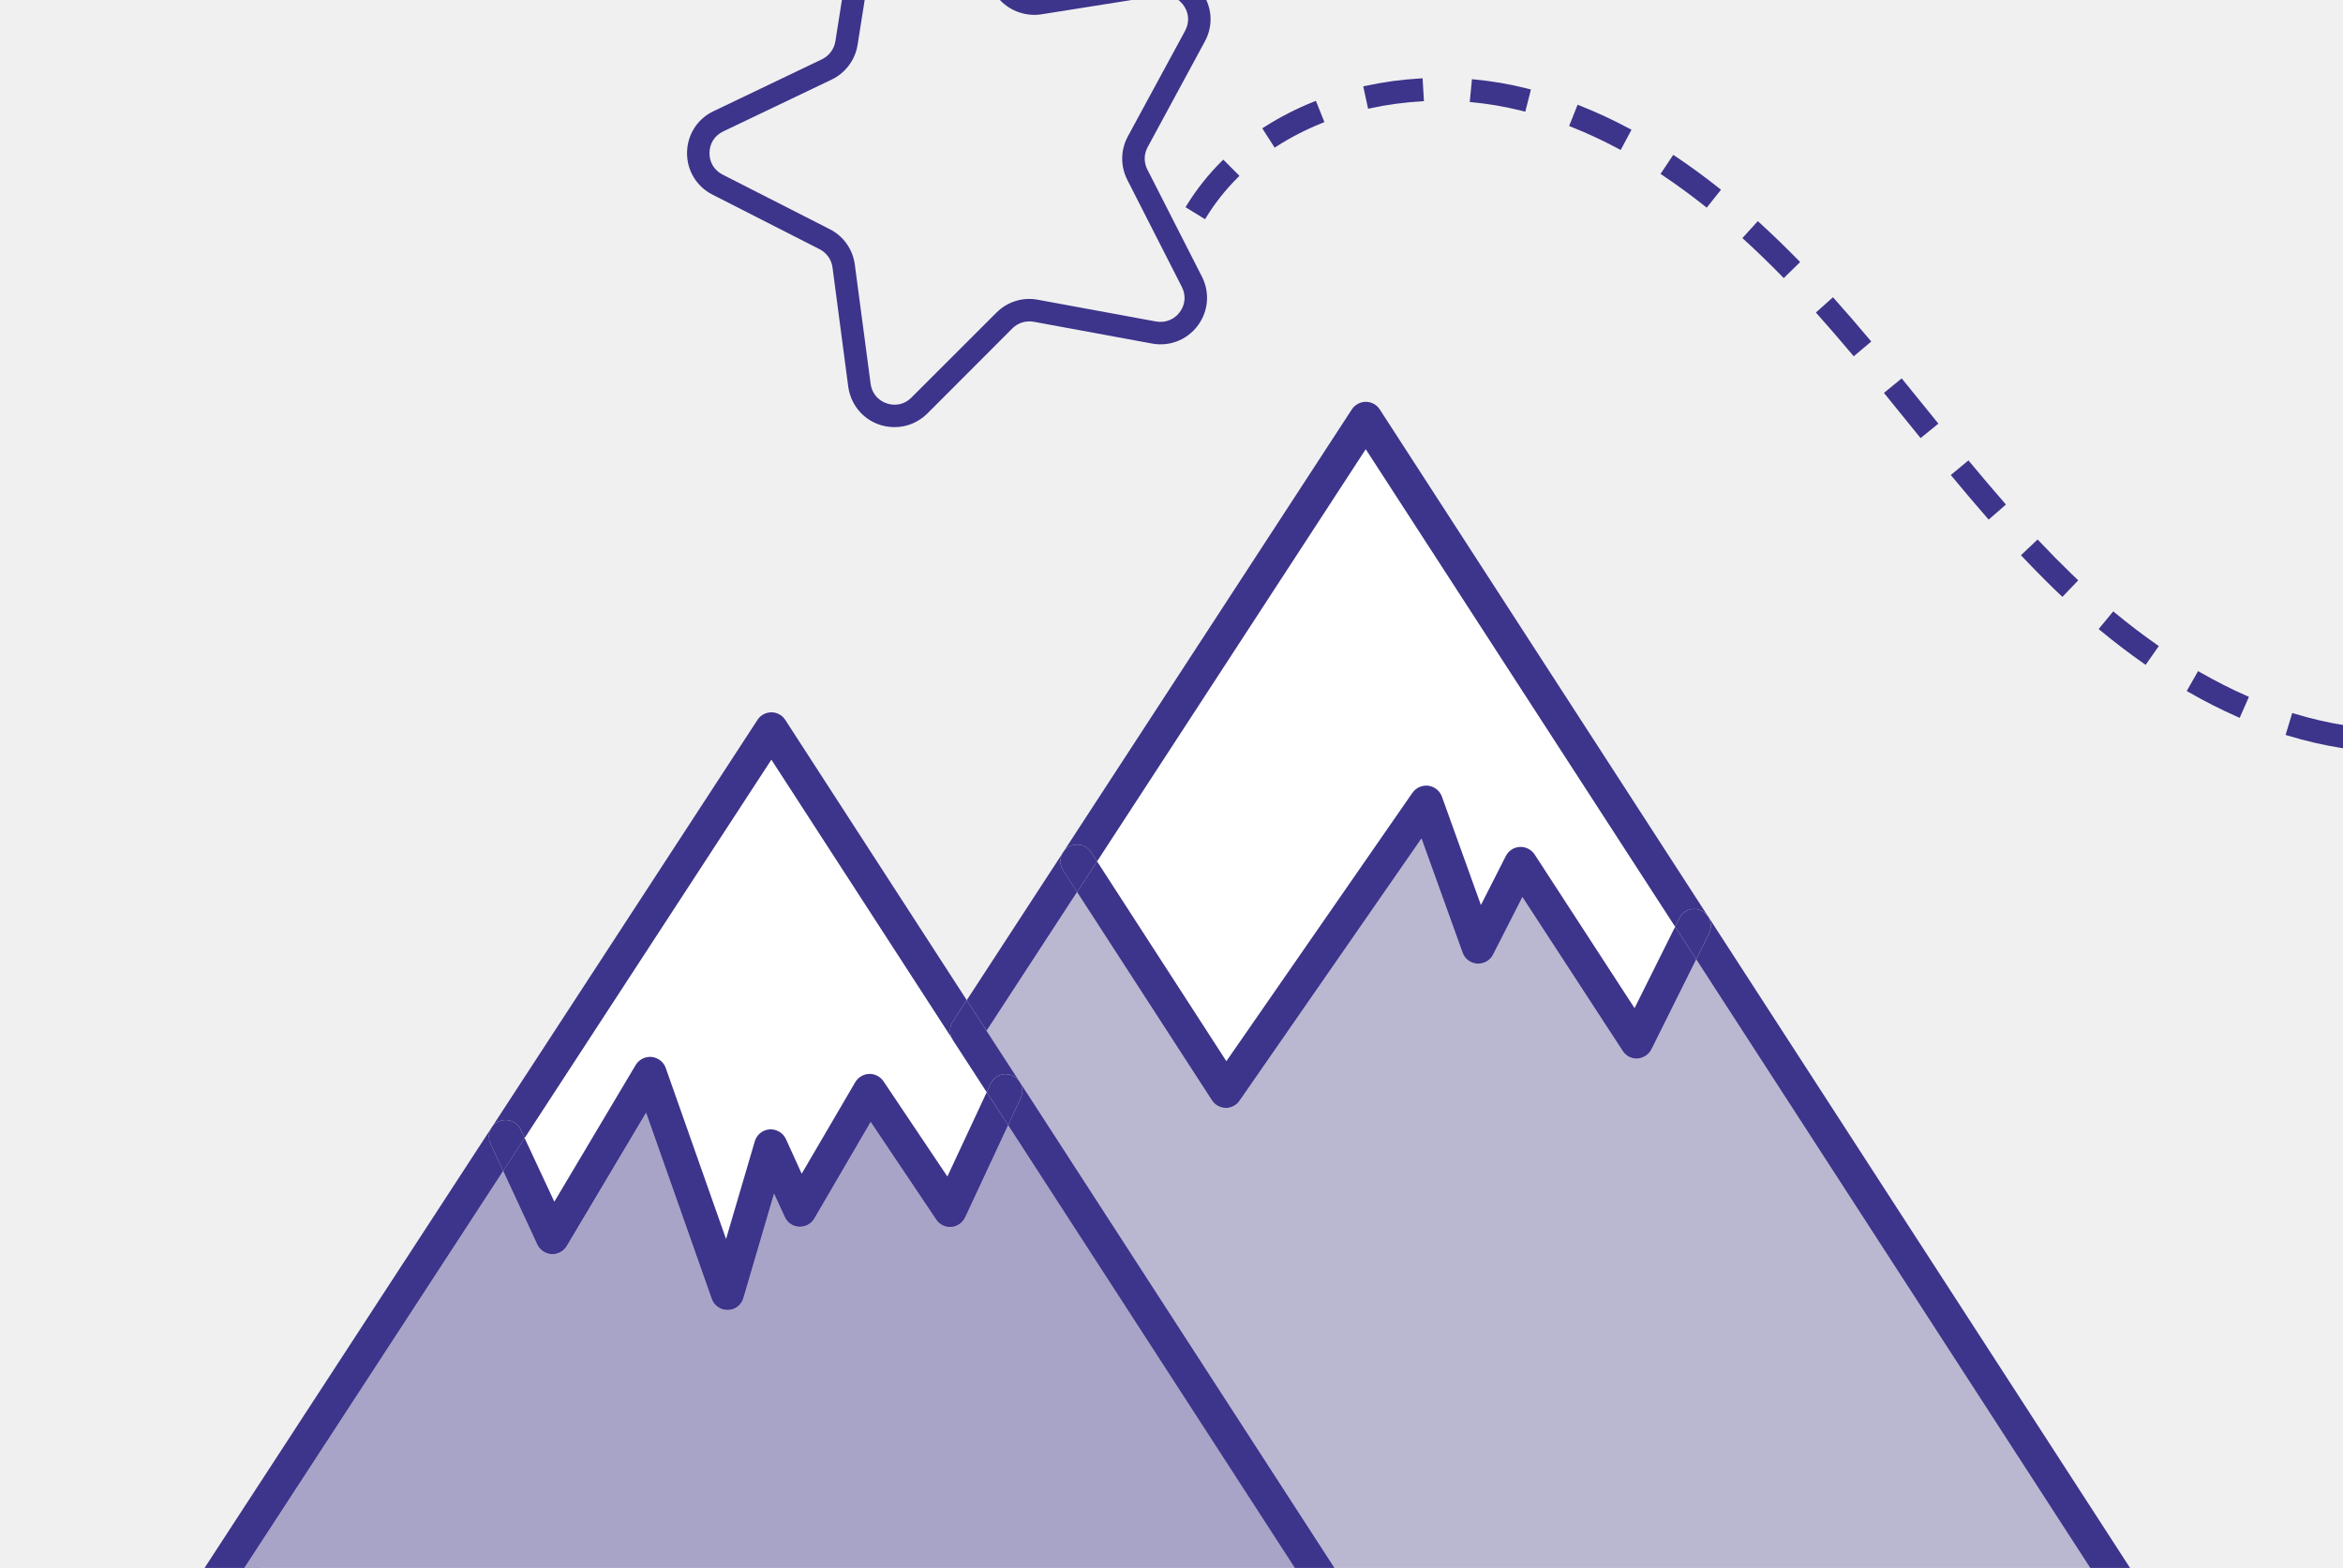
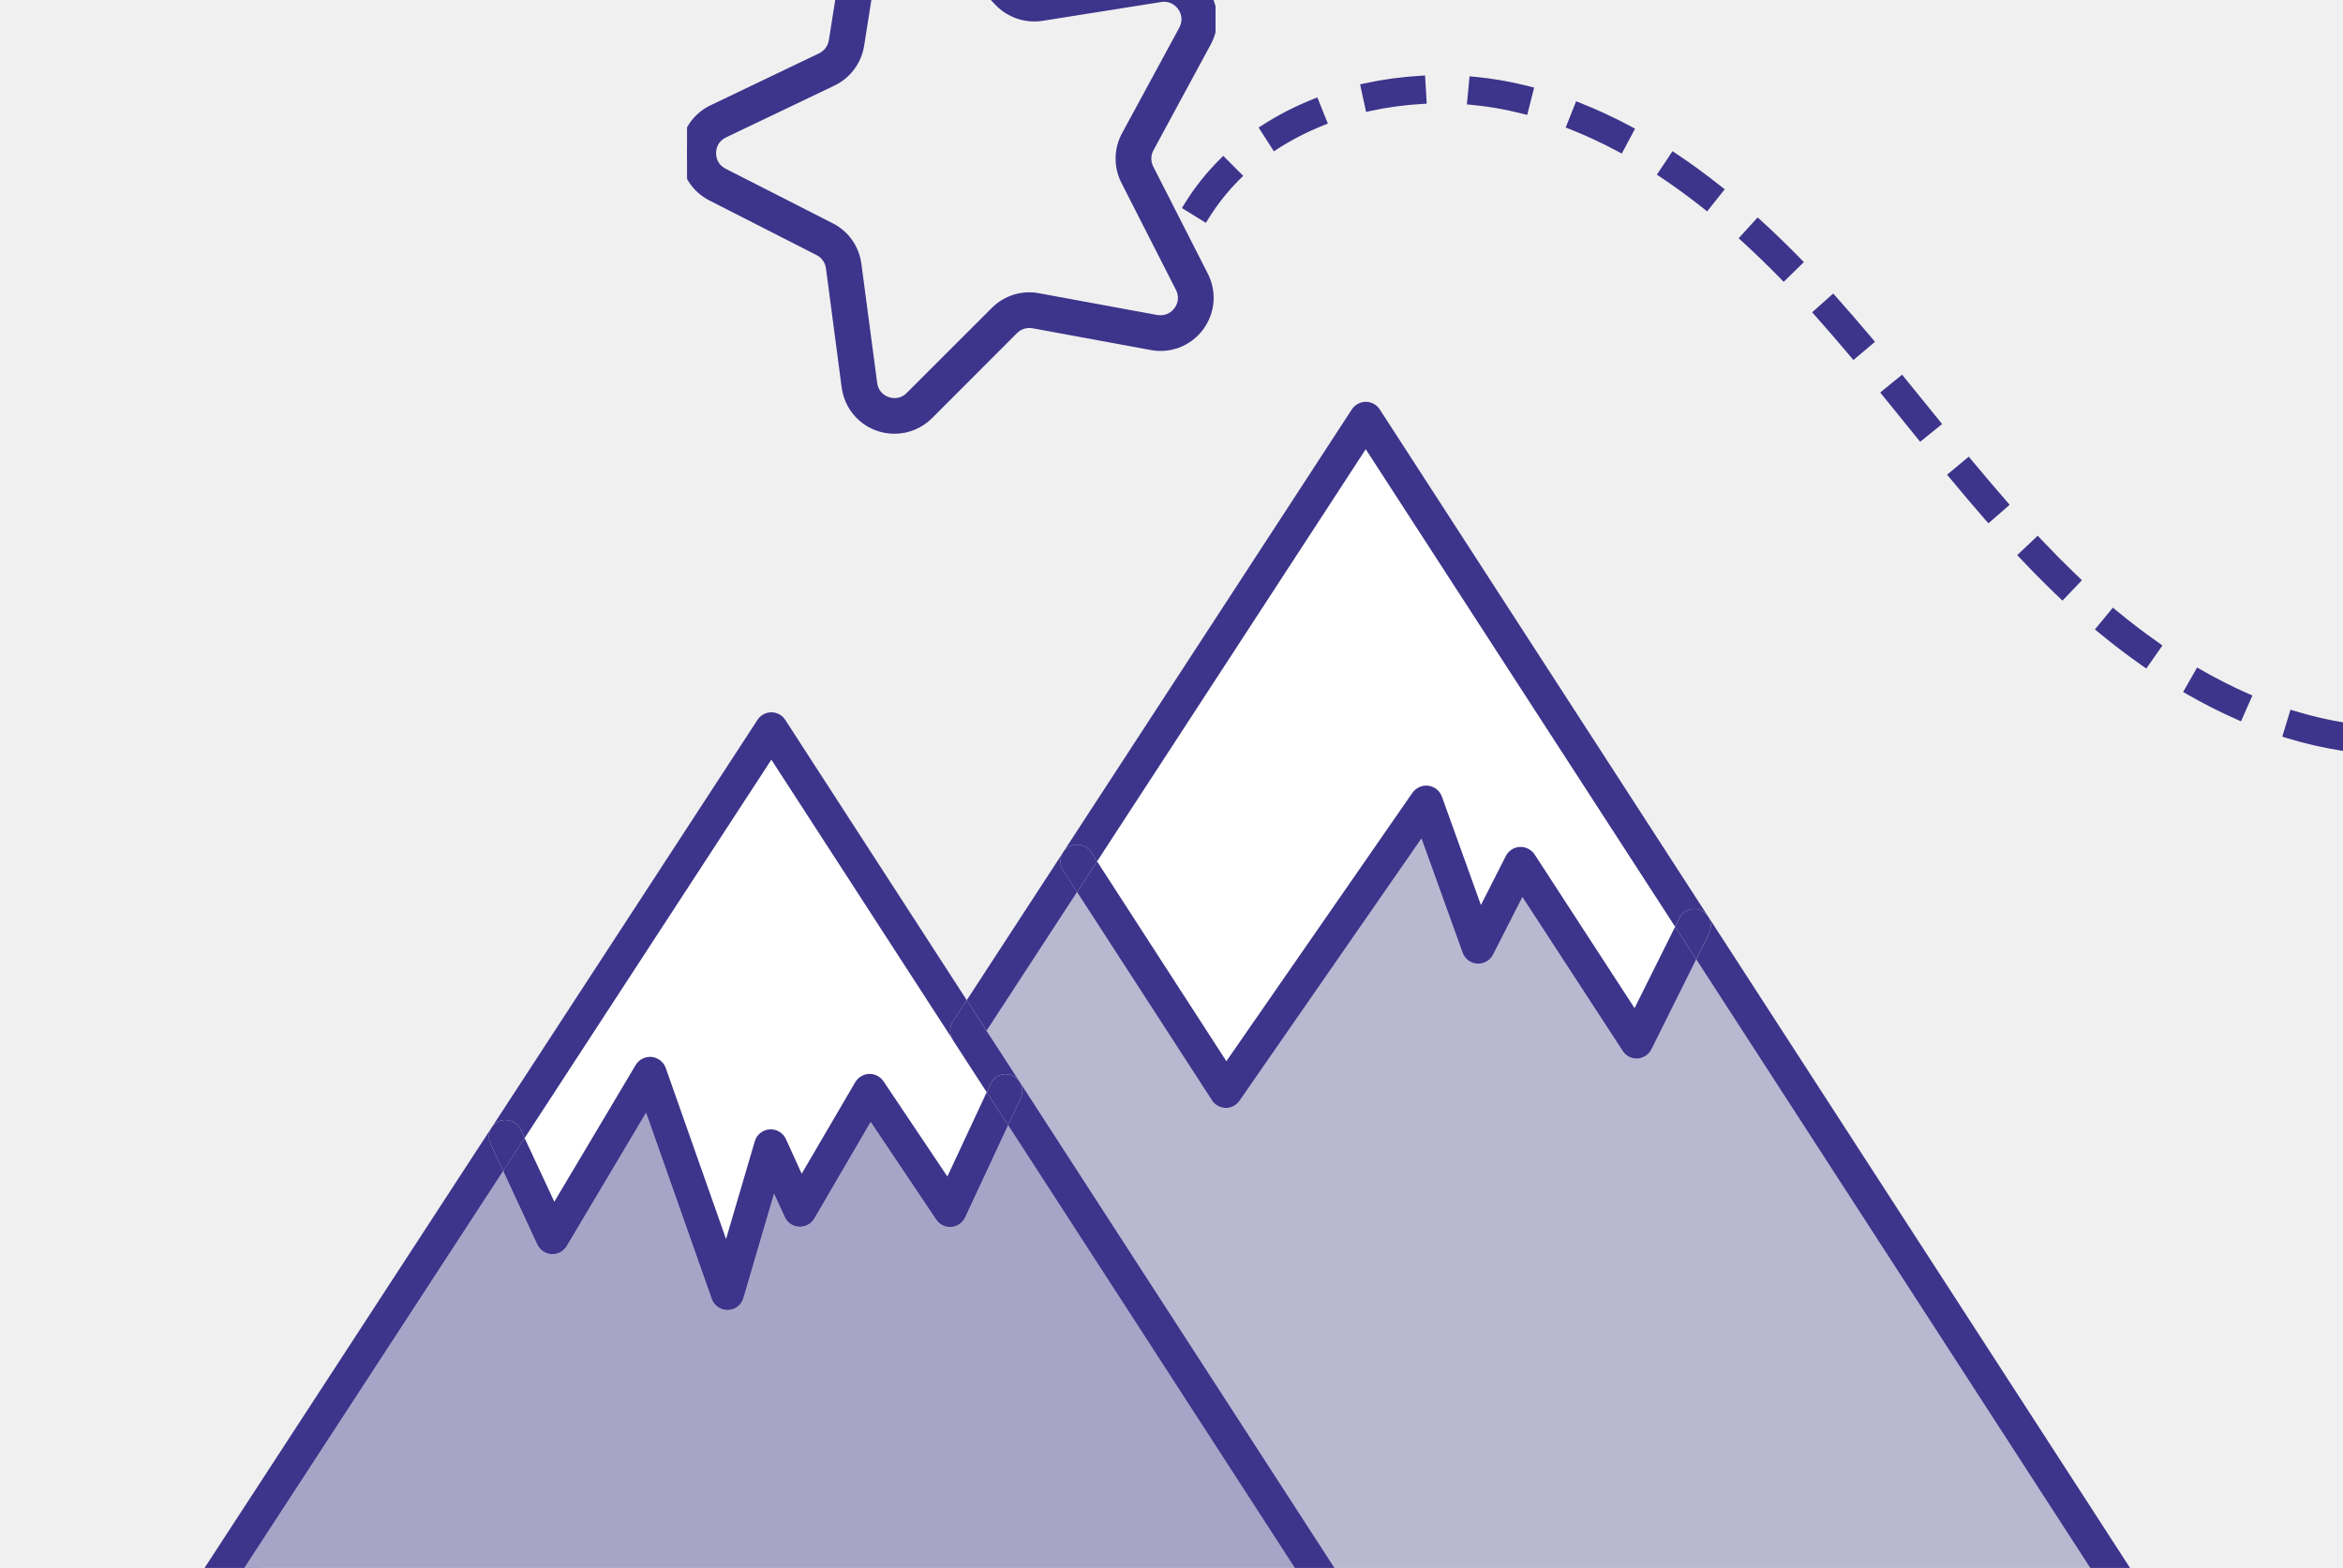
<svg xmlns="http://www.w3.org/2000/svg" viewBox="17 0 133 89" width="133" height="89" fill="none">
-   <svg x="56" y="0" width="30" height="25" fill="#3D348B" viewBox="0 0 40 33">
+   <svg x="56" y="0" width="30" height="25" fill="#3D348B" viewBox="0 0 40 33" stroke="#3D348B">
    <path d="M37.696 2.164C38.008 1.579 38.002 0.929 37.664 0.364C37.276 -0.286 36.557 -0.63 35.812 -0.509L26.819 0.917C25.686 1.095 24.503 0.694 23.714 -0.133L17.451 -6.727C17 -7.205 16.49 -7.3 16.14 -7.3C15.364 -7.3 14.486 -6.771 14.327 -5.76L12.908 3.227C12.723 4.373 11.991 5.352 10.947 5.856L2.73 9.783C2.094 10.088 1.705 10.693 1.699 11.399C1.686 12.112 2.062 12.729 2.692 13.048L10.8 17.179C11.838 17.7 12.544 18.706 12.697 19.852L13.893 28.87C14.027 29.914 14.911 30.461 15.707 30.461C16.051 30.461 16.54 30.372 16.986 29.92L23.42 23.492C24.235 22.671 25.406 22.302 26.545 22.518L35.5 24.166C36.251 24.3 36.989 23.97 37.384 23.32C37.721 22.773 37.746 22.124 37.447 21.544L33.317 13.436C32.795 12.405 32.808 11.182 33.362 10.158L37.696 2.164ZM38.835 24.211C38.072 25.452 36.633 26.107 35.188 25.833L26.24 24.185C25.648 24.077 25.044 24.268 24.623 24.687L18.189 31.128C17.52 31.79 16.642 32.16 15.707 32.16C13.918 32.16 12.442 30.868 12.2 29.098L11.01 20.08C10.934 19.481 10.565 18.966 10.03 18.693L1.922 14.562C0.719 13.951 -0.019 12.729 0 11.38C0.019 10.024 0.783 8.827 2.005 8.248L10.209 4.321C10.749 4.06 11.132 3.551 11.227 2.959L12.646 -6.027C12.92 -7.752 14.39 -9 16.14 -9C17.108 -9 18.005 -8.612 18.68 -7.905L24.949 -1.311C25.356 -0.878 25.974 -0.668 26.559 -0.764L35.539 -2.189C36.984 -2.418 38.384 -1.751 39.123 -0.503C39.765 0.567 39.791 1.865 39.193 2.966L34.859 10.973C34.572 11.501 34.566 12.131 34.84 12.665L38.971 20.774C39.53 21.875 39.479 23.16 38.835 24.211Z" />
  </svg>
-   <svg x="84" y="0" width="66" height="63" fill="#3D348B" viewBox="0 0 66 63">
+   <svg x="84" y="0" width="66" height="63" fill="#3D348B" viewBox="0 0 66 63" stroke="#3D348B">
    <path d="M62.884 41.76C63.883 42.063 64.896 42.296 65.894 42.455L66.043 42.478L66.066 42.33L66.222 41.342L66.246 41.194L66.098 41.17C65.159 41.02 64.205 40.8 63.262 40.514L63.118 40.471L63.075 40.615L62.784 41.572L62.741 41.716L62.884 41.76ZM57.259 39.297C58.168 39.818 59.089 40.285 59.998 40.685L60.135 40.746L60.196 40.608L60.6 39.691L60.66 39.554L60.522 39.494C59.656 39.113 58.775 38.666 57.904 38.168L57.775 38.093L57.7 38.224L57.203 39.093L57.129 39.222L57.259 39.297ZM52.245 35.801C53.043 36.46 53.86 37.083 54.674 37.653L54.798 37.739L54.883 37.616L55.457 36.796L55.544 36.673L55.421 36.586C54.636 36.037 53.845 35.435 53.074 34.797L52.958 34.702L52.862 34.818L52.225 35.59L52.129 35.707L52.245 35.801ZM47.822 31.625C48.295 32.125 48.767 32.608 49.231 33.068L49.693 33.519L49.964 33.777L50.072 33.881L50.176 33.772L50.867 33.048L50.97 32.94L50.862 32.836L50.596 32.581L50.595 32.581C49.999 32.006 49.384 31.383 48.768 30.73L48.665 30.621L48.556 30.725L47.828 31.413L47.72 31.515L47.822 31.625ZM43.833 27.079C44.538 27.928 45.177 28.68 45.788 29.381L45.887 29.493L46 29.395L46.754 28.737L46.867 28.638L46.768 28.524C46.165 27.833 45.532 27.088 44.834 26.248L44.738 26.133L44.623 26.228L43.853 26.868L43.737 26.964L43.833 27.079ZM40.035 22.417C40.472 22.953 40.908 23.492 41.343 24.03L41.926 24.749L42.021 24.866L42.137 24.772L42.916 24.141L43.032 24.047L42.938 23.93L42.355 23.21C41.919 22.672 41.483 22.133 41.044 21.595L40.95 21.479L40.833 21.574L40.057 22.206L39.941 22.302L40.035 22.417ZM36.177 17.852C36.786 18.533 37.425 19.272 38.13 20.109L38.226 20.224L38.341 20.127L39.107 19.482L39.222 19.385L39.126 19.271C38.413 18.424 37.766 17.676 37.148 16.985L37.048 16.873L36.936 16.974L36.19 17.64L36.078 17.739L36.177 17.852ZM32.018 13.615C32.721 14.257 33.439 14.951 34.149 15.678L34.253 15.785L34.361 15.68L35.077 14.98L35.185 14.875L35.08 14.768C34.351 14.024 33.616 13.312 32.894 12.654L32.783 12.553L32.682 12.663L32.008 13.403L31.906 13.515L32.018 13.615ZM27.385 9.955C28.176 10.483 28.977 11.069 29.765 11.694L29.882 11.788L29.975 11.67L30.599 10.886L30.692 10.769L30.574 10.676C29.758 10.028 28.929 9.421 28.107 8.873L27.981 8.79L27.899 8.915L27.343 9.747L27.26 9.873L27.385 9.955ZM22.211 7.208C23.094 7.559 23.988 7.974 24.866 8.443L24.998 8.514L25.069 8.381L25.54 7.498L25.611 7.365L25.479 7.294C24.559 6.803 23.621 6.367 22.692 5.999L22.552 5.943L22.497 6.083L22.127 7.014L22.071 7.153L22.211 7.208ZM16.58 5.805C17.496 5.892 18.403 6.047 19.276 6.263L19.276 6.262L19.438 6.304L19.584 6.34L19.62 6.195L19.866 5.225L19.903 5.079L19.758 5.043L19.592 5.001L19.592 5C18.654 4.767 17.683 4.603 16.703 4.51L16.554 4.496L16.54 4.646L16.445 5.642L16.43 5.791L16.58 5.805ZM10.807 6.142C11.742 5.94 12.709 5.809 13.68 5.753L13.829 5.744L13.821 5.594L13.762 4.595L13.754 4.444L13.603 4.453C12.565 4.514 11.531 4.654 10.531 4.872L10.384 4.903L10.416 5.05L10.629 6.028L10.66 6.174L10.807 6.142ZM5.481 8.3C6.269 7.795 7.13 7.353 8.041 6.987L8.18 6.931L8.124 6.792L7.751 5.863L7.695 5.724L7.556 5.78C6.57 6.176 5.636 6.655 4.779 7.205L4.653 7.286L4.734 7.412L5.275 8.255L5.355 8.381L5.481 8.3ZM0.424 11.839L1.277 12.365L1.404 12.443L1.483 12.316C1.978 11.515 2.572 10.764 3.251 10.087L3.358 9.981L3.252 9.875L2.545 9.166L2.439 9.06L2.332 9.166C1.582 9.914 0.924 10.745 0.375 11.633L0.297 11.76L0.424 11.839Z" stroke-width="0.3" />
  </svg>
  <svg x="17" y="12" width="133" height="77" fill="#3D348B" viewBox="0 0 111 77">
    <path d="M109.501 79.053L64.3 78.984C64.641 78.984 64.967 78.801 65.131 78.496C65.301 78.185 65.287 77.816 65.097 77.525L64.815 77.092L107.754 77.158L85.285 42.455L86.024 40.968C86.166 40.663 86.138 40.322 85.983 40.054L110.297 77.595C110.482 77.885 110.502 78.254 110.331 78.566C110.167 78.869 109.848 79.053 109.501 79.053Z" />
    <path d="M84.324 40.121C84.559 39.654 85.119 39.462 85.593 39.697C85.755 39.782 85.89 39.903 85.982 40.052C86.138 40.321 86.165 40.661 86.023 40.966L85.284 42.453L84.089 40.601L84.324 40.121Z" />
    <path d="M66.526 13.496L84.089 40.602L81.785 45.226L76.115 36.508C75.931 36.224 75.605 36.06 75.265 36.074C74.932 36.094 74.627 36.292 74.478 36.59L73.063 39.373L70.847 33.218C70.727 32.885 70.43 32.65 70.083 32.6C69.728 32.557 69.381 32.713 69.175 33.002L58.613 48.237L51.274 36.894L66.526 13.496Z" fill="white" stroke-width="0.2" />
    <path d="M57.795 50.455C57.965 50.718 58.255 50.881 58.574 50.889C58.581 50.889 58.581 50.889 58.588 50.889C58.893 50.889 59.191 50.733 59.361 50.478L69.688 35.591L72.024 42.079C72.151 42.434 72.477 42.675 72.852 42.697C73.228 42.718 73.582 42.521 73.752 42.181L75.416 38.917L81.108 47.65C81.291 47.94 81.61 48.104 81.957 48.083C82.29 48.056 82.596 47.857 82.745 47.553L85.283 42.454L107.752 77.158L64.813 77.092L46.89 49.418L45.002 46.51L50.138 38.636L57.795 50.455Z" fill="#3D348B" fill-opacity="0.3" />
    <path d="M46.227 51.869L62.559 77.088L62.552 77.088L46.227 51.869Z" />
    <path d="M57.795 50.455L50.139 38.636L51.275 36.895L58.615 48.238L69.176 33.003C69.382 32.712 69.73 32.557 70.084 32.601C70.431 32.651 70.728 32.885 70.849 33.219L73.064 39.374L74.479 36.59C74.628 36.293 74.933 36.095 75.266 36.074C75.607 36.06 75.932 36.224 76.116 36.508L81.786 45.227L84.09 40.602L85.285 42.454L82.748 47.553C82.599 47.857 82.294 48.055 81.96 48.084C81.613 48.104 81.294 47.941 81.11 47.65L75.418 38.917L73.755 42.181C73.584 42.521 73.23 42.719 72.854 42.697C72.478 42.675 72.153 42.434 72.026 42.079L69.69 35.591L59.363 50.478C59.193 50.733 58.895 50.889 58.591 50.889C58.584 50.889 58.584 50.889 58.577 50.889C58.255 50.881 57.965 50.718 57.795 50.455Z" />
    <path d="M49.632 36.092C50.071 35.809 50.653 35.937 50.942 36.377L51.274 36.895L50.138 38.637L49.346 37.403C49.155 37.105 49.155 36.736 49.304 36.447L49.383 36.326C49.447 36.233 49.525 36.155 49.632 36.092Z" />
    <path d="M50.942 36.377C50.653 35.938 50.071 35.809 49.632 36.092C49.525 36.155 49.447 36.233 49.383 36.325L65.736 11.24C65.913 10.972 66.211 10.809 66.53 10.809C66.849 10.809 67.154 10.973 67.323 11.242L85.981 40.052C85.889 39.902 85.755 39.782 85.592 39.697C85.117 39.462 84.557 39.653 84.323 40.121L84.088 40.602L66.526 13.496L51.274 36.895L50.942 36.377Z" />
    <path d="M46.89 49.418L64.813 77.092L65.095 77.525C65.287 77.815 65.3 78.184 65.129 78.496C64.965 78.801 64.639 78.984 64.299 78.983C63.973 78.983 63.675 78.826 63.499 78.55L62.558 77.088L46.226 51.87L46.944 50.319C47.081 50.013 47.053 49.681 46.89 49.418Z" />
    <path d="M43.878 44.771L49.306 36.445C49.156 36.735 49.156 37.103 49.347 37.401L50.139 38.635L45.003 46.508L43.878 44.771Z" />
    <path d="M46.89 49.418C47.053 49.68 47.081 50.013 46.945 50.318L46.227 51.869L45.012 49.996L45.233 49.522C45.446 49.047 46.013 48.843 46.487 49.063C46.664 49.141 46.799 49.269 46.89 49.418Z" />
    <path d="M43.081 47.024L45.012 49.996L42.779 54.783L39.151 49.378C38.968 49.108 38.663 48.952 38.337 48.959C38.011 48.972 37.713 49.149 37.55 49.432L34.509 54.629L33.612 52.658C33.449 52.304 33.075 52.084 32.684 52.111C32.288 52.139 31.954 52.414 31.847 52.791L30.215 58.337L26.793 48.63C26.673 48.282 26.362 48.041 25.993 47.998C25.625 47.97 25.278 48.139 25.085 48.458L20.467 56.218L18.779 52.601L32.788 31.12L43.081 47.011C43.081 47.011 43.081 47.017 43.081 47.024Z" fill="white" />
    <path d="M43.878 44.771L45.002 46.509L46.89 49.418C46.798 49.268 46.664 49.141 46.487 49.062C46.012 48.842 45.445 49.047 45.232 49.521L45.011 49.996L43.081 47.023C43.08 47.016 43.08 47.009 43.08 47.009C42.882 46.697 42.883 46.294 43.081 45.989L43.878 44.771Z" />
    <path d="M34.362 57.634C34.716 57.649 35.05 57.472 35.228 57.168L38.425 51.688L42.145 57.228C42.336 57.512 42.661 57.676 43.009 57.648C43.349 57.62 43.648 57.408 43.789 57.103L46.228 51.87L62.554 77.089L2.874 76.998L17.564 54.469L19.5 58.646C19.655 58.966 19.96 59.172 20.314 59.194C20.668 59.209 20.994 59.031 21.172 58.735L25.676 51.165L29.402 61.731C29.536 62.114 29.897 62.362 30.294 62.362C30.301 62.362 30.315 62.363 30.322 62.363C30.734 62.356 31.088 62.08 31.202 61.684L32.94 55.762L33.548 57.081C33.689 57.406 34.008 57.619 34.362 57.634Z" fill="#3D348B" fill-opacity="0.4" />
    <path d="M38.336 48.958C38.663 48.952 38.967 49.108 39.151 49.377L42.778 54.783L45.011 49.996L46.227 51.868L43.788 57.102C43.646 57.406 43.347 57.618 43.008 57.646C42.66 57.674 42.334 57.511 42.143 57.227L38.424 51.686L35.227 57.166C35.049 57.471 34.716 57.647 34.361 57.632C34.007 57.617 33.688 57.404 33.547 57.078L32.939 55.758L31.201 61.681C31.087 62.077 30.732 62.353 30.321 62.359C30.314 62.36 30.3 62.359 30.293 62.359C29.895 62.359 29.535 62.11 29.401 61.727L25.675 51.162L21.171 58.731C20.993 59.029 20.666 59.205 20.313 59.191C19.959 59.169 19.654 58.962 19.499 58.643L17.563 54.466L18.778 52.597L20.466 56.214L25.084 48.453C25.276 48.135 25.623 47.965 25.992 47.994C26.361 48.037 26.672 48.279 26.792 48.626L30.214 58.333L31.846 52.786C31.953 52.411 32.287 52.135 32.684 52.107C33.074 52.08 33.449 52.3 33.611 52.654L34.508 54.625L37.549 49.428C37.713 49.149 38.011 48.972 38.336 48.958Z" />
    <path d="M16.922 51.981C17.007 51.846 17.135 51.733 17.299 51.663C17.781 51.444 18.333 51.65 18.559 52.126L18.778 52.601L17.563 54.47L16.843 52.917C16.709 52.626 16.73 52.307 16.88 52.045C16.894 52.023 16.909 52.001 16.922 51.981Z" />
    <path d="M33.577 28.866L43.878 44.771L43.082 45.989C42.883 46.293 42.883 46.698 43.081 47.01L32.787 31.119L18.778 52.6L18.56 52.125C18.334 51.65 17.781 51.443 17.299 51.662C17.137 51.733 17.009 51.846 16.923 51.98L31.997 28.864C32.168 28.596 32.466 28.433 32.792 28.433C33.11 28.434 33.407 28.597 33.577 28.866Z" />
    <path d="M16.843 52.916L17.563 54.469L2.873 76.997L62.553 77.089L62.56 77.089L63.5 78.55C63.677 78.827 63.974 78.983 64.3 78.984L1.127 78.886C0.779 78.886 0.461 78.701 0.291 78.396C0.129 78.084 0.143 77.715 0.335 77.425L16.879 52.044C16.73 52.306 16.709 52.624 16.843 52.916Z" />
  </svg>
</svg>
